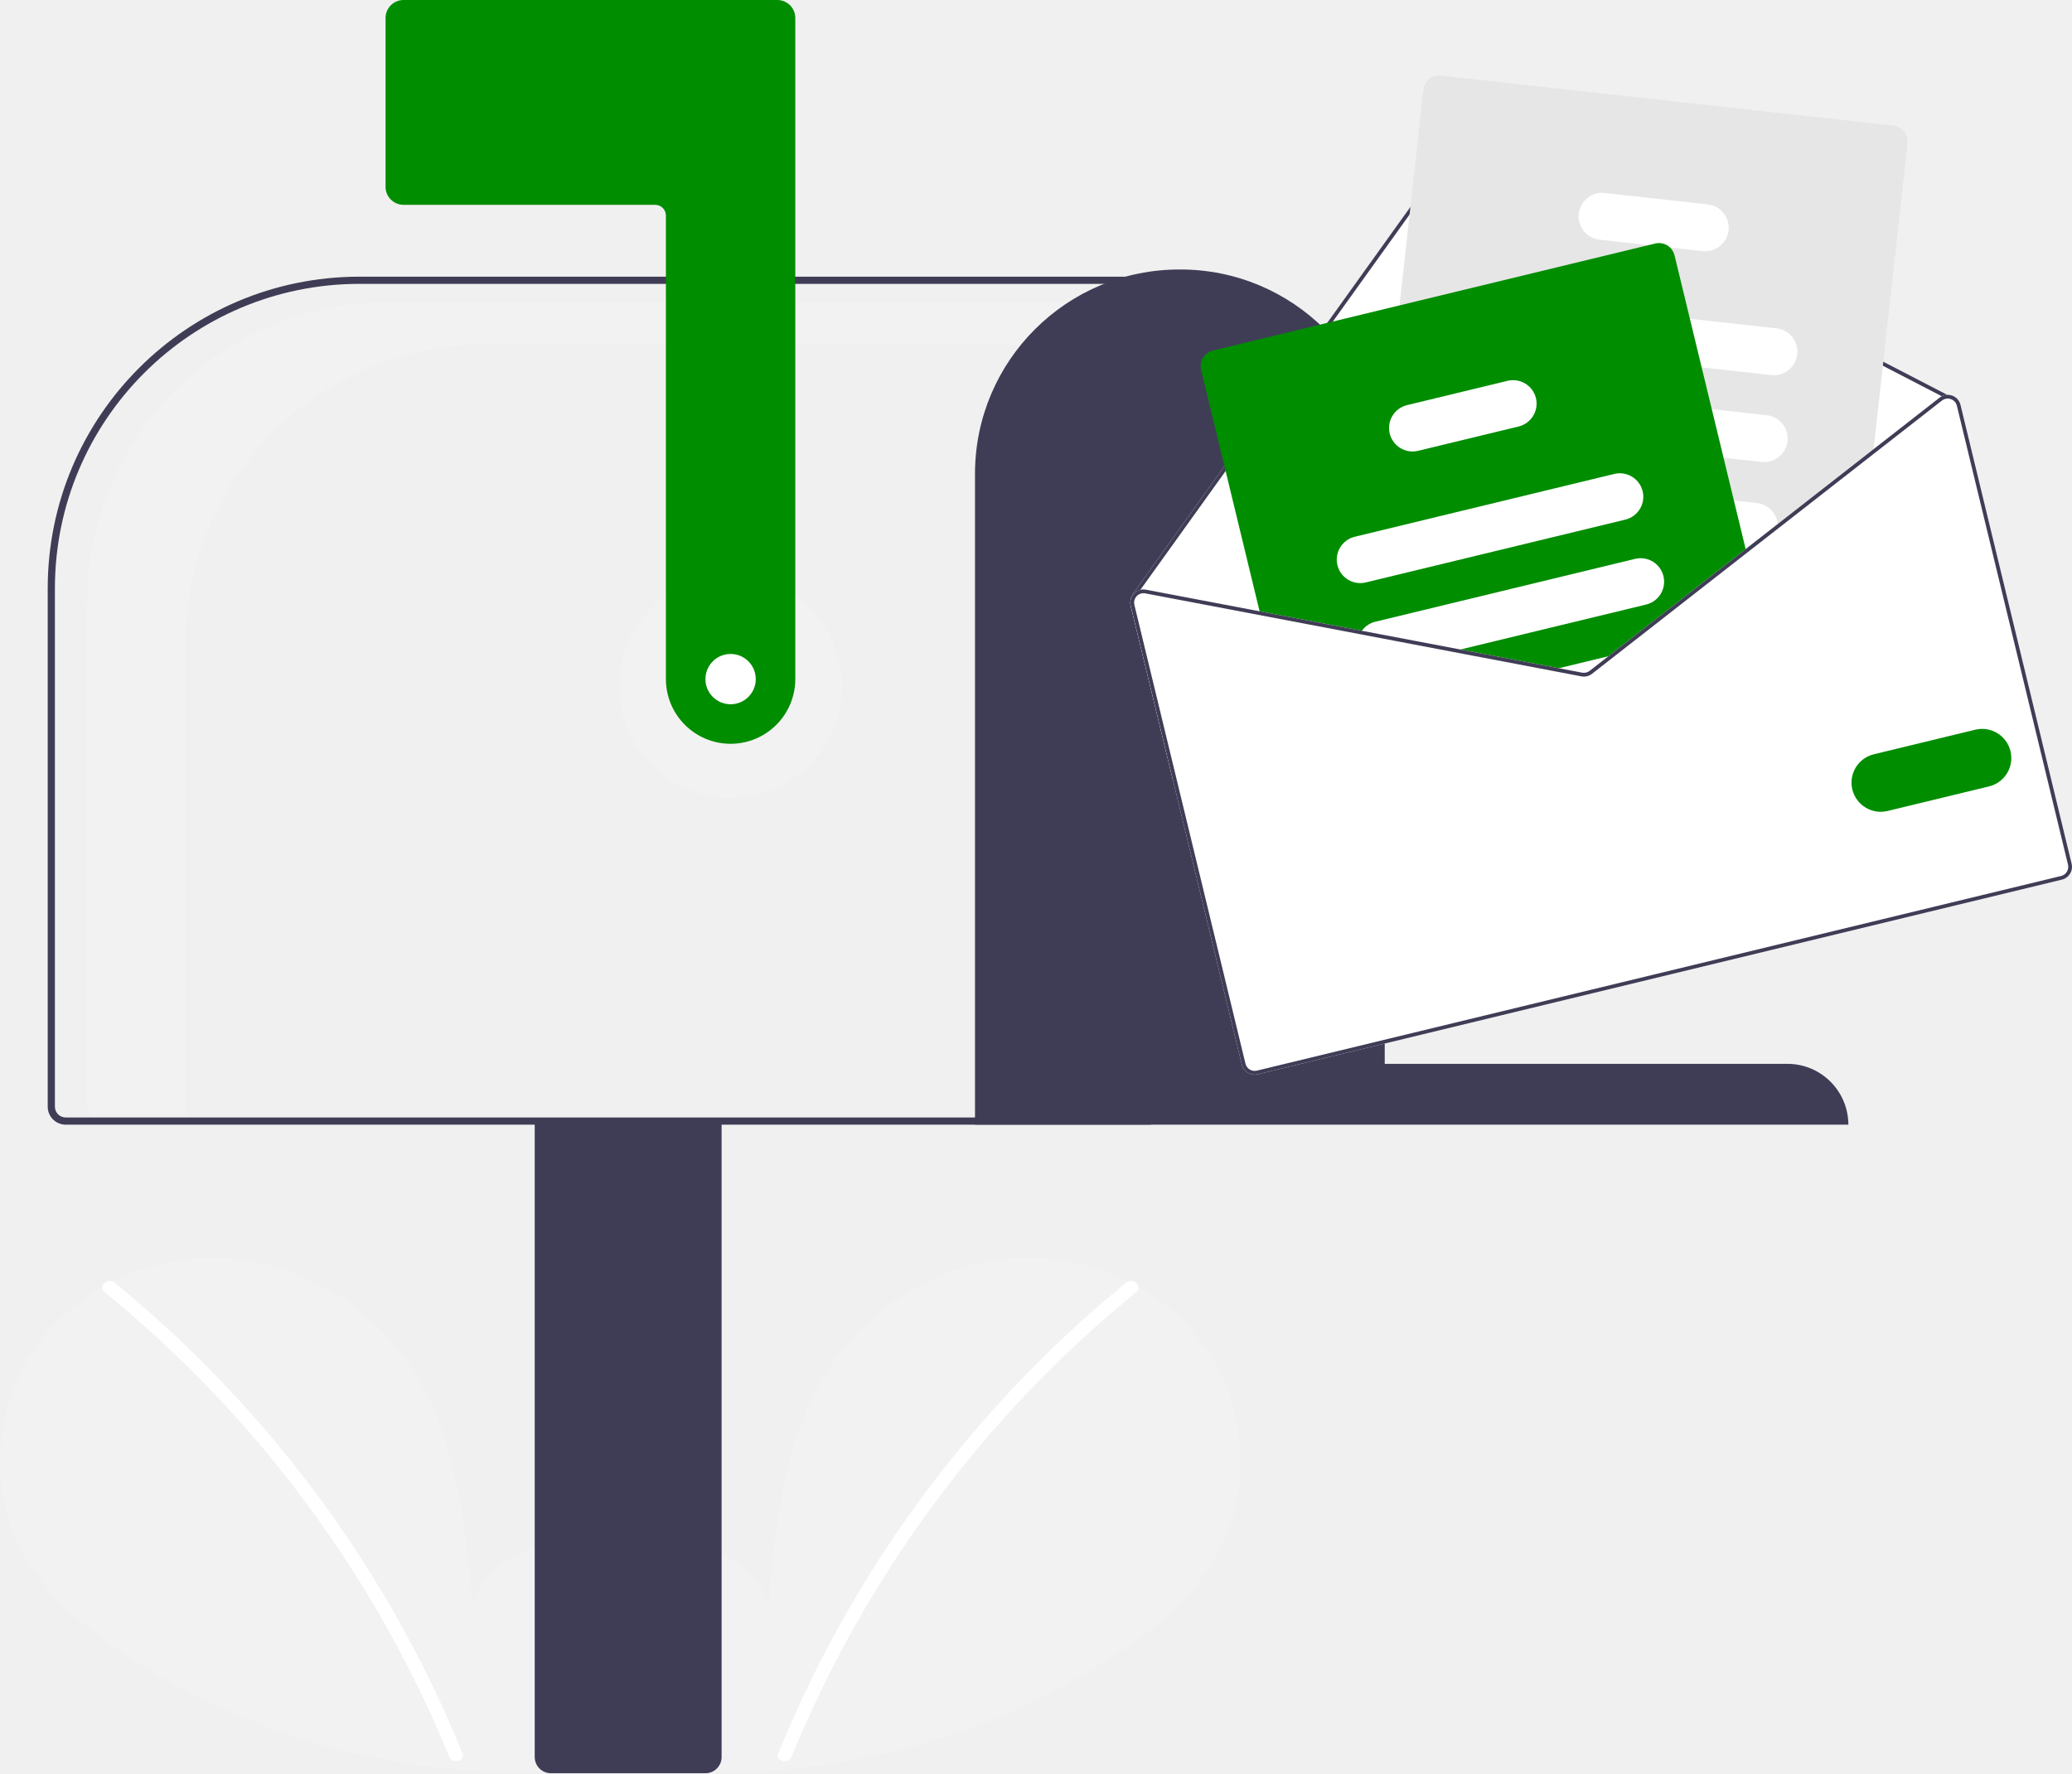
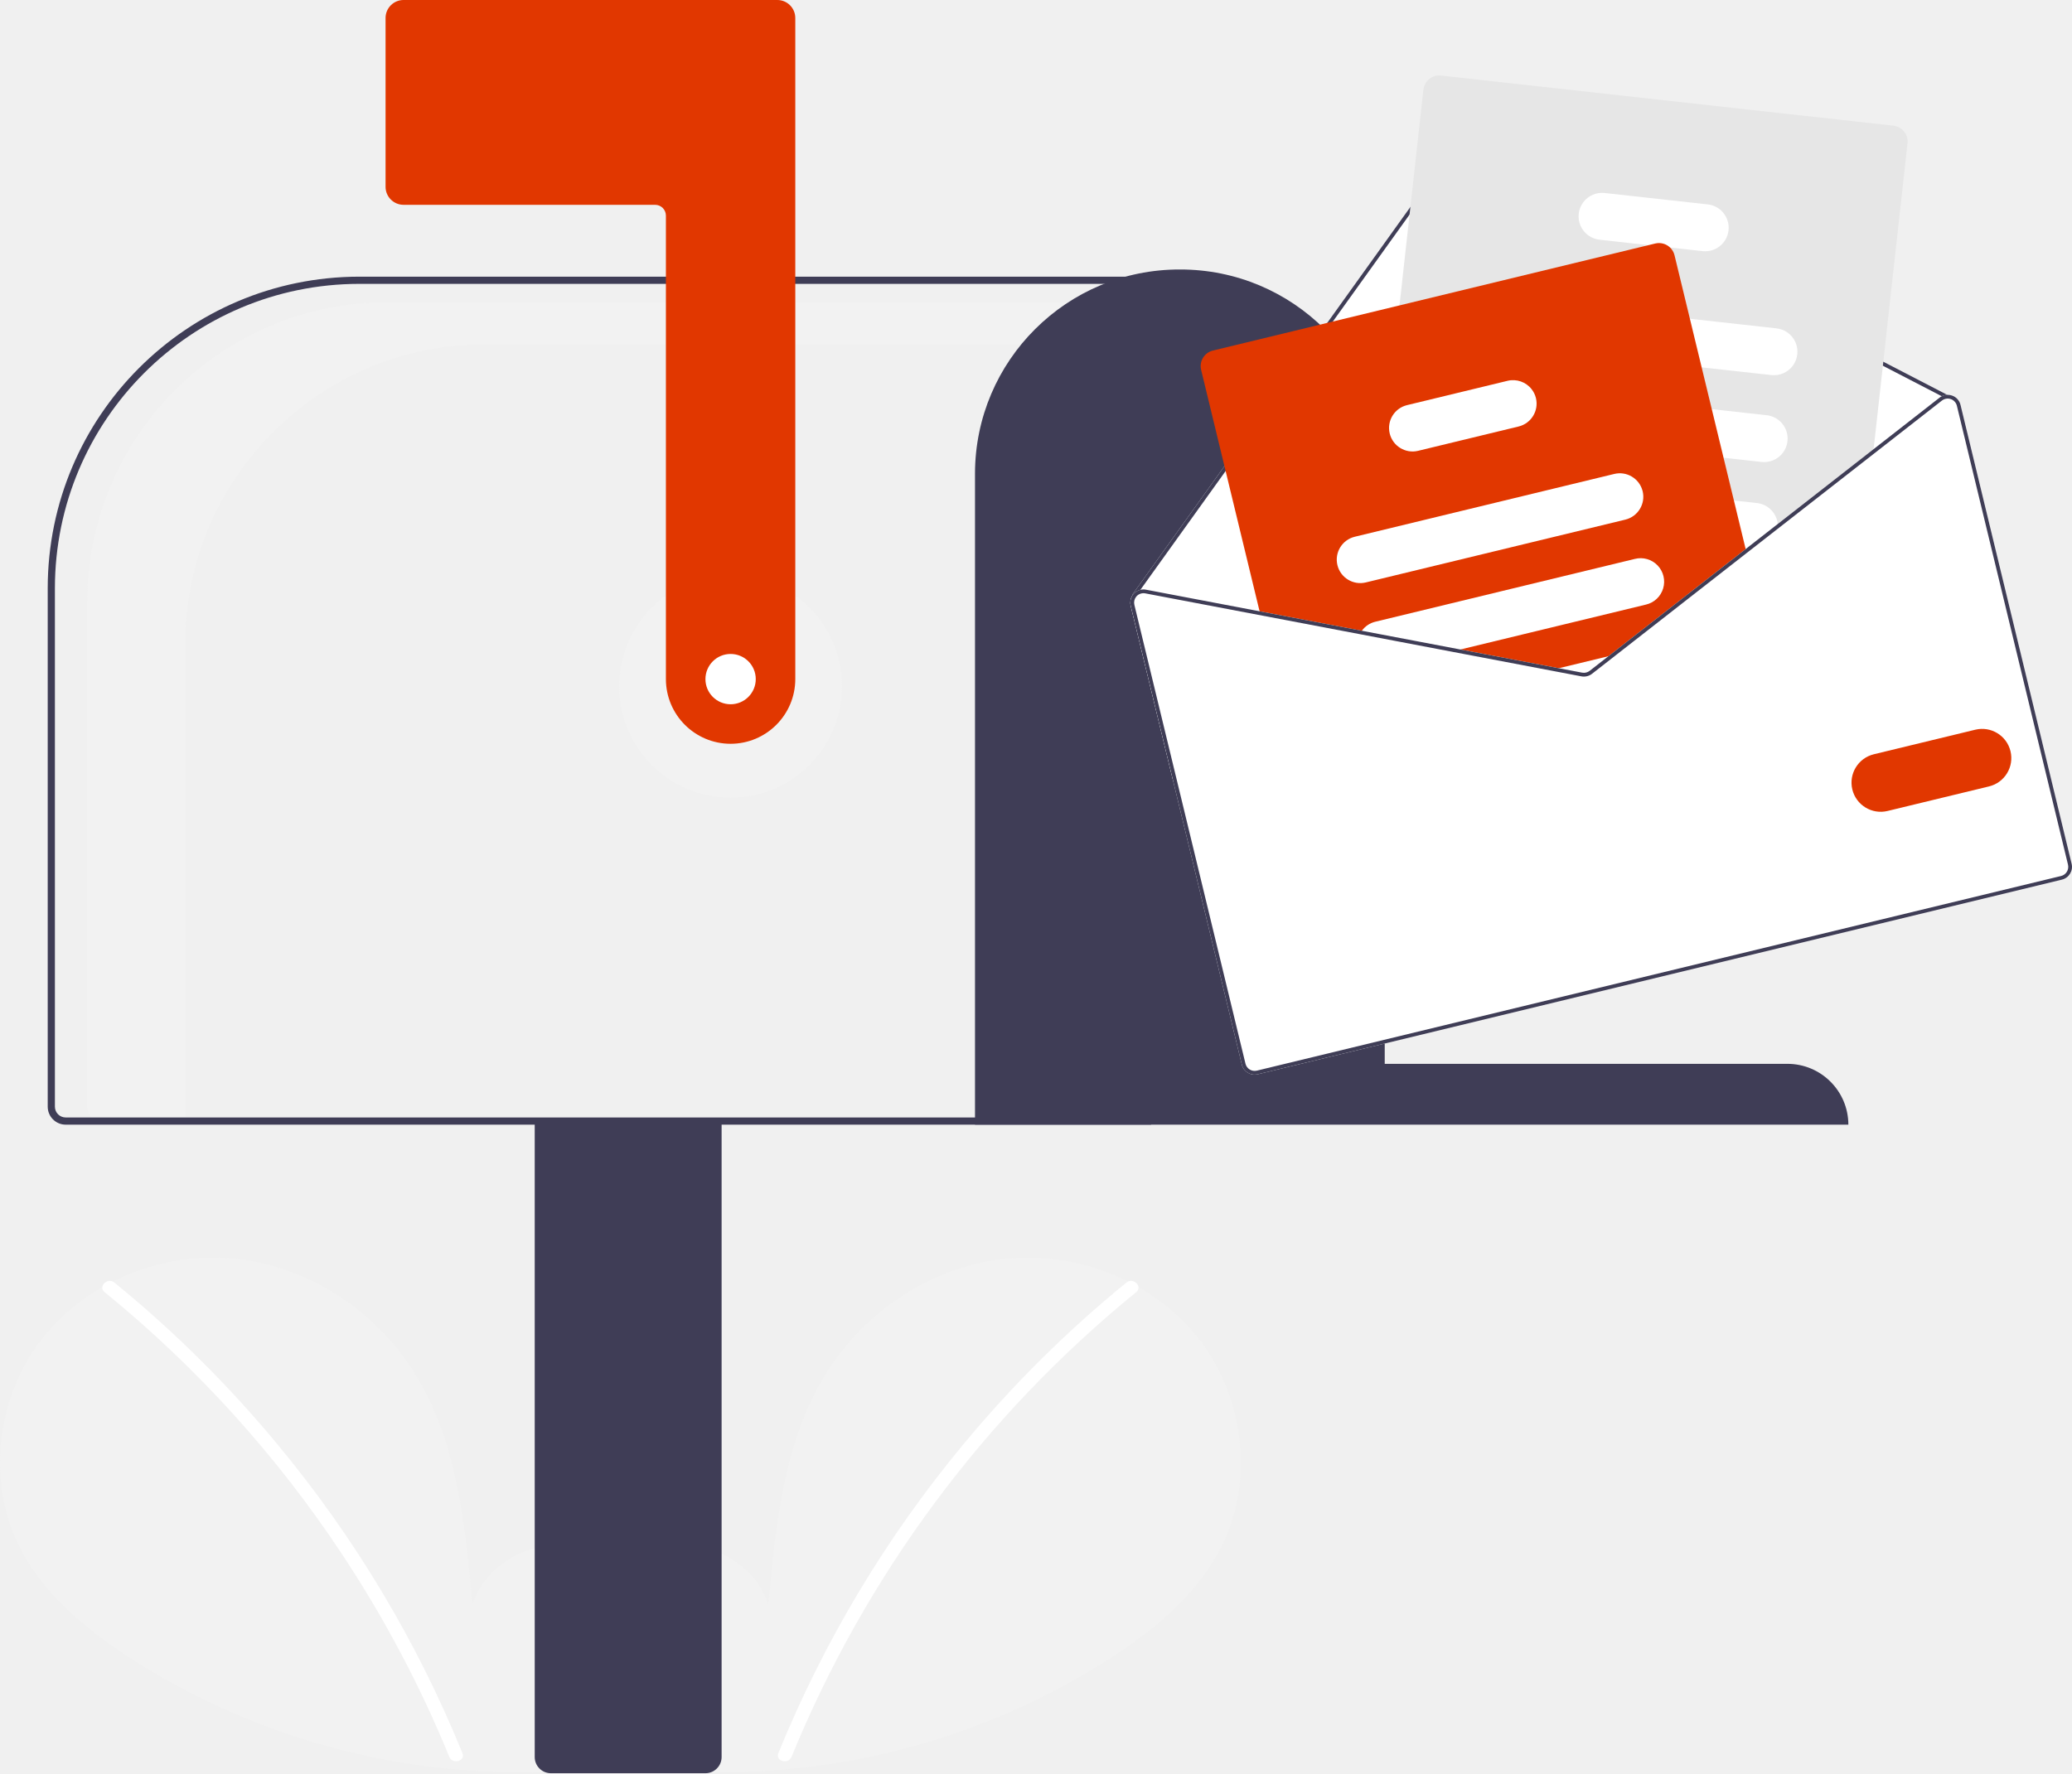
<svg xmlns="http://www.w3.org/2000/svg" data-name="Layer 1" width="576.499" height="493.5" viewBox="0 0 576.499 493.5">
  <path d="M481.172,691.6c9.255-7.82,14.876-20.173,13.402-32.2s-10.605-23.082-22.449-25.636-25.345,4.516-28.943,16.085c-1.98-22.306-4.261-45.547-16.12-64.542-10.738-17.2-29.337-29.507-49.494-31.709s-41.38,6.114-53.951,22.024-15.649,39.039-6.845,57.305c6.486,13.456,18.436,23.47,30.956,31.616a199.786,199.786,0,0,0,136.641,29.893" transform="translate(-311.7504 -203.25)" fill="#f2f2f2" />
  <path d="M343.55,560.174A326.879,326.879,0,0,1,389.104,605.409a327.833,327.833,0,0,1,51.308,85.741c.924,2.264-2.752,3.25-3.666,1.011a324.462,324.462,0,0,0-29.647-56.094,325.7,325.7,0,0,0-66.237-73.205c-1.898-1.546.806-4.221,2.688-2.688Z" transform="translate(-311.7504 -203.25)" fill="#fff" />
  <path d="M487.565,691.6c-9.255-7.82-14.876-20.173-13.402-32.2s10.605-23.082,22.449-25.636,25.345,4.516,28.943,16.085c1.98-22.306,4.261-45.547,16.12-64.542,10.738-17.2,29.337-29.507,49.494-31.709s41.38,6.114,53.951,22.024,15.649,39.039,6.845,57.305c-6.486,13.456-18.436,23.47-30.956,31.616a199.786,199.786,0,0,1-136.641,29.893" transform="translate(-311.7504 -203.25)" fill="#f2f2f2" />
  <path d="M625.187,560.174A326.879,326.879,0,0,0,579.633,605.409a327.833,327.833,0,0,0-51.308,85.741c-.924,2.264,2.752,3.25,3.666,1.011a325.987,325.987,0,0,1,95.884-129.299c1.898-1.546-.806-4.221-2.688-2.688Z" transform="translate(-311.7504 -203.25)" fill="#fff" />
  <circle cx="203.277" cy="191" r="31" fill="#f2f2f2" />
  <path d="M419.446,287.388H633.027V299.073H446.711a83.418,83.418,0,0,0-83.419,83.418V515.25H339.922a3.895,3.895,0,0,1-3.895-3.895V370.806A83.418,83.418,0,0,1,419.446,287.388Z" transform="translate(-311.7504 -203.25)" fill="#f2f2f2" />
  <path d="M460.527,692.25V514.75h52v177.5a4.505,4.505,0,0,1-4.5,4.5h-43A4.505,4.505,0,0,1,460.527,692.25Z" transform="translate(-311.7504 -203.25)" fill="#3f3d56" />
  <path d="M325.027,511.25V366.916A86.764,86.764,0,0,1,411.692,280.25H632.027v236h-302A5.006,5.006,0,0,1,325.027,511.25Zm305-229H411.692a84.761,84.761,0,0,0-84.665,84.666V511.25a3.003,3.003,0,0,0,3,3h300Z" transform="translate(-311.7504 -203.25)" fill="#3f3d56" />
-   <path d="M515.027,410.25a18.02,18.02,0,0,1-18-18v-129a3.003,3.003,0,0,0-3-3h-70a5.006,5.006,0,0,1-5-5v-47a5.006,5.006,0,0,1,5-5h104a5.006,5.006,0,0,1,5,5v184A18.02,18.02,0,0,1,515.027,410.25Z" transform="translate(-311.7504 -203.25)" fill="#008d00" />
+   <path d="M515.027,410.25a18.02,18.02,0,0,1-18-18v-129a3.003,3.003,0,0,0-3-3h-70a5.006,5.006,0,0,1-5-5v-47a5.006,5.006,0,0,1,5-5h104a5.006,5.006,0,0,1,5,5v184A18.02,18.02,0,0,1,515.027,410.25Z" transform="translate(-311.7504 -203.25)" fill="#e13700" />
  <path d="M640.027,278.25h0a56.881,56.881,0,0,1,57,56.761V499.321h112a16.965,16.965,0,0,1,17,16.929h-243V335.011A56.881,56.881,0,0,1,640.027,278.25Z" transform="translate(-311.7504 -203.25)" fill="#3f3d56" />
  <path d="M626.349,371.817l11.803,48.756L869.033,364.682l-11.803-48.756a3.638,3.638,0,0,0-2.358-2.595,3.594,3.594,0,0,0-1.334-.201L720.079,244.028a3.682,3.682,0,0,0-4.656,1.119l-64.32,89.694L626.855,368.664a.514.514,0,0,0-.089.418A3.642,3.642,0,0,0,626.349,371.817Z" transform="translate(-311.7504 -203.25)" fill="#fff" />
  <path d="M626.766,369.082a.49.49,0,0,0,.203.316.559.559,0,0,0,.433.086.536.536,0,0,0,.299-.207l.083-.115,1.263-1.766,22.929-31.964,64.301-89.673a2.62,2.62,0,0,1,3.322-.796l132.425,68.567,1.188.617a1.292,1.292,0,0,0,.147.052,1.615,1.615,0,0,1,.271-.026.514.514,0,0,0,.29-.245.524.524,0,0,0-.219-.709l-.164-.087L720.079,244.028a3.682,3.682,0,0,0-4.656,1.119l-64.32,89.694L626.855,368.664A.514.514,0,0,0,626.766,369.082Z" transform="translate(-311.7504 -203.25)" fill="#3f3d56" />
  <path d="M696.107,374.054l5.139.57,38.143,4.225,25.286,2.799,1.494.166,31.552-24.645,1.209-.944,7.452-5.82,26.514-20.706.159-1.454,9.43-85.114a4.454,4.454,0,0,0-3.929-4.912L712.7,224.278a4.456,4.456,0,0,0-4.912,3.929L701.138,288.244l-3.689,33.286L694.149,351.309l-1.53,13.829-.446,4.006A4.457,4.457,0,0,0,696.107,374.054Z" transform="translate(-311.7504 -203.25)" fill="#e6e6e6" />
  <path d="M730.692,299.448l54.517,6.038,19.334,2.141a6.54,6.54,0,1,0,1.44-13l-24.047-2.663-49.799-5.522a6.543,6.543,0,0,0-1.444,13.006Z" transform="translate(-311.7504 -203.25)" fill="#fff" />
  <path d="M727.588,323.564c.141.025.281.05.425.064l63.285,7.011,10.566,1.173a6.542,6.542,0,0,0,1.439-13.005l-15.278-1.69-50.13-5.555-8.436-.935a6.539,6.539,0,0,0-1.87,12.937Z" transform="translate(-311.7504 -203.25)" fill="#fff" />
  <path d="M720.426,344.948a6.539,6.539,0,0,0,4.88,3.125l25.939,2.873,46.197,5.118.01-.002,1.477.165,7.452-5.82a6.471,6.471,0,0,0,.001-1.33,6.555,6.555,0,0,0-5.787-5.824l-6.417-.713-25.457-2.817-18.317-2.031-23.66-2.622a6.54,6.54,0,0,0-6.319,9.88Z" transform="translate(-311.7504 -203.25)" fill="#fff" />
  <path d="M756.859,269.97l13.564,1.502,5.991.665,9.05,1.002a6.542,6.542,0,0,0,1.439-13.005l-28.599-3.165a6.541,6.541,0,1,0-1.445,13.001Z" transform="translate(-311.7504 -203.25)" fill="#fff" />
-   <path d="M645.944,306.182l16.537,68.314,27.601,5.248,25.532,4.861,27.394,5.212,8.753,1.666a3.673,3.673,0,0,0,2.94-.712l7.022-5.485,4.446-3.472,31.552-24.645-20.062-82.874a4.403,4.403,0,0,0-1.244-2.159,4.449,4.449,0,0,0-4.125-1.117L649.22,300.813A4.45,4.45,0,0,0,645.944,306.182Z" transform="translate(-311.7504 -203.25)" fill="#008d00" />
+   <path d="M645.944,306.182l16.537,68.314,27.601,5.248,25.532,4.861,27.394,5.212,8.753,1.666a3.673,3.673,0,0,0,2.94-.712l7.022-5.485,4.446-3.472,31.552-24.645-20.062-82.874a4.403,4.403,0,0,0-1.244-2.159,4.449,4.449,0,0,0-4.125-1.117L649.22,300.813A4.45,4.45,0,0,0,645.944,306.182Z" transform="translate(-311.7504 -203.25)" fill="#e13700" />
  <path d="M683.864,360.528a6.546,6.546,0,0,0,7.896,4.818l72.214-17.482a6.55,6.55,0,0,0,4.818-7.896,2.1,2.1,0,0,0-.07-.247,6.539,6.539,0,0,0-7.825-4.571l-72.214,17.482A6.546,6.546,0,0,0,683.864,360.528Z" transform="translate(-311.7504 -203.25)" fill="#fff" />
  <path d="M690.082,379.744l25.532,4.861L769.699,371.512a6.541,6.541,0,1,0-3.078-12.714l-72.214,17.482a6.494,6.494,0,0,0-3.747,2.511A6.583,6.583,0,0,0,690.082,379.744Z" transform="translate(-311.7504 -203.25)" fill="#fff" />
  <path d="M743.008,389.817l8.753,1.666a3.673,3.673,0,0,0,2.94-.712l7.022-5.485Z" transform="translate(-311.7504 -203.25)" fill="#fff" />
  <path d="M698.415,323.897a6.546,6.546,0,0,0,7.896,4.818l27.97-6.771a6.55,6.55,0,0,0,4.818-7.896,6.466,6.466,0,0,0-1.205-2.486,6.545,6.545,0,0,0-6.691-2.332l-27.97,6.771a6.541,6.541,0,0,0-4.818,7.896Z" transform="translate(-311.7504 -203.25)" fill="#fff" />
  <path d="M715.612,384.604l27.398,5.214,8.75,1.666a3.689,3.689,0,0,0,2.938-.711l7.027-5.486-2.466.597-5.206,4.061a2.636,2.636,0,0,1-2.099.508l-6.479-1.232-27.398-5.214Zm81.838-28.539.267,1.102,1.215-.945Zm-81.838,28.539,27.398,5.214,8.75,1.666a3.689,3.689,0,0,0,2.938-.711l7.027-5.486-2.466.597-5.206,4.061a2.636,2.636,0,0,1-2.099.508l-6.479-1.232-27.398-5.214Zm0,0,27.398,5.214,8.75,1.666a3.689,3.689,0,0,0,2.938-.711l7.027-5.486-2.466.597-5.206,4.061a2.636,2.636,0,0,1-2.099.508l-6.479-1.232-27.398-5.214Zm-89.263-12.787,30.916,127.71a3.667,3.667,0,0,0,4.422,2.698l223.761-54.168a3.666,3.666,0,0,0,2.698-4.422l-30.916-127.71a3.638,3.638,0,0,0-2.358-2.595,3.594,3.594,0,0,0-1.334-.201,3.458,3.458,0,0,0-1.514.398,3.179,3.179,0,0,0-.607.377l-18.364,14.34-26.67,20.833-8.935,6.979.002.008-.008.002-32.766,25.578-5.417,4.239-5.206,4.061a2.636,2.636,0,0,1-2.099.508l-6.479-1.232-27.398-5.214L690.656,378.792,630.595,367.362a3.59,3.59,0,0,0-1.547.033,3.67,3.67,0,0,0-1.788,1.036,4.111,4.111,0,0,0-.493.651A3.642,3.642,0,0,0,626.349,371.817Zm89.263,12.787,27.398,5.214,8.75,1.666a3.689,3.689,0,0,0,2.938-.711l7.027-5.486-2.466.597-5.206,4.061a2.636,2.636,0,0,1-2.099.508l-6.479-1.232-27.398-5.214Zm0,0,27.398,5.214,8.75,1.666a3.689,3.689,0,0,0,2.938-.711l7.027-5.486-2.466.597-5.206,4.061a2.636,2.636,0,0,1-2.099.508l-6.479-1.232-27.398-5.214Zm0,0,27.398,5.214,8.75,1.666a3.689,3.689,0,0,0,2.938-.711l7.027-5.486-2.466.597-5.206,4.061a2.636,2.636,0,0,1-2.099.508l-6.479-1.232-27.398-5.214Z" transform="translate(-311.7504 -203.25)" fill="#fff" />
  <path d="M715.612,384.604l27.398,5.214,8.75,1.666a3.689,3.689,0,0,0,2.938-.711l7.027-5.486-2.466.597-5.206,4.061a2.636,2.636,0,0,1-2.099.508l-6.479-1.232-27.398-5.214Zm81.838-28.539.267,1.102,1.215-.945Zm-81.838,28.539,27.398,5.214,8.75,1.666a3.689,3.689,0,0,0,2.938-.711l7.027-5.486-2.466.597-5.206,4.061a2.636,2.636,0,0,1-2.099.508l-6.479-1.232-27.398-5.214Zm0,0,27.398,5.214,8.75,1.666a3.689,3.689,0,0,0,2.938-.711l7.027-5.486-2.466.597-5.206,4.061a2.636,2.636,0,0,1-2.099.508l-6.479-1.232-27.398-5.214ZM627.785,369.161l.136.102c.023-.037.062-.071.092-.11a2.643,2.643,0,0,1,2.385-.768l59.686,11.354,25.528,4.865,27.398,5.214,8.75,1.666a3.689,3.689,0,0,0,2.938-.711l7.027-5.486-2.466.597-5.206,4.061a2.636,2.636,0,0,1-2.099.508l-6.479-1.232-27.398-5.214L690.656,378.792,630.595,367.362a3.59,3.59,0,0,0-1.547.033Zm-1.436,2.657,30.916,127.71a3.667,3.667,0,0,0,4.422,2.698l223.761-54.168a3.666,3.666,0,0,0,2.698-4.422l-30.916-127.71a3.638,3.638,0,0,0-2.358-2.595,3.594,3.594,0,0,0-1.334-.201,3.458,3.458,0,0,0-1.514.398,3.179,3.179,0,0,0-.607.377l-18.364,14.34-26.67,20.833-8.935,6.979.002.008-.008.002-32.766,25.578-5.417,4.239-5.206,4.061a2.636,2.636,0,0,1-2.099.508l-6.479-1.232-27.398-5.214L690.656,378.792,630.595,367.362a3.59,3.59,0,0,0-1.547.033,3.67,3.67,0,0,0-1.788,1.036,4.111,4.111,0,0,0-.493.651A3.642,3.642,0,0,0,626.349,371.817Zm1.02-.247a2.598,2.598,0,0,1,.462-2.191.341.341,0,0,1,.091-.117c.023-.037.062-.071.092-.11a2.643,2.643,0,0,1,2.385-.768l59.686,11.354,25.528,4.865,27.398,5.214,8.75,1.666a3.689,3.689,0,0,0,2.938-.711l7.027-5.486,4.444-3.472,31.547-24.648,1.215-.945,7.447-5.817,26.518-20.709,19.171-14.972a2.604,2.604,0,0,1,.987-.477,1.997,1.997,0,0,1,.305-.05,1.615,1.615,0,0,1,.271-.026,2.679,2.679,0,0,1,.901.147,2.625,2.625,0,0,1,1.686,1.853l30.916,127.71a2.62,2.62,0,0,1-1.931,3.165L661.442,501.214a2.618,2.618,0,0,1-3.158-1.933Zm88.244,13.034,27.398,5.214,8.75,1.666a3.689,3.689,0,0,0,2.938-.711l7.027-5.486-2.466.597-5.206,4.061a2.636,2.636,0,0,1-2.099.508l-6.479-1.232-27.398-5.214Zm0,0,27.398,5.214,8.75,1.666a3.689,3.689,0,0,0,2.938-.711l7.027-5.486-2.466.597-5.206,4.061a2.636,2.636,0,0,1-2.099.508l-6.479-1.232-27.398-5.214Zm0,0,27.398,5.214,8.75,1.666a3.689,3.689,0,0,0,2.938-.711l7.027-5.486-2.466.597-5.206,4.061a2.636,2.636,0,0,1-2.099.508l-6.479-1.232-27.398-5.214Z" transform="translate(-311.7504 -203.25)" fill="#3f3d56" />
-   <path d="M827.129,422.967a8.128,8.128,0,0,1,5.981-9.801l28.242-6.837a8.119,8.119,0,0,1,3.821,15.782l-28.242,6.837A8.128,8.128,0,0,1,827.129,422.967Z" transform="translate(-311.7504 -203.25)" fill="#008d00" />
+   <path d="M827.129,422.967a8.128,8.128,0,0,1,5.981-9.801l28.242-6.837a8.119,8.119,0,0,1,3.821,15.782l-28.242,6.837A8.128,8.128,0,0,1,827.129,422.967Z" transform="translate(-311.7504 -203.25)" fill="#e13700" />
  <circle cx="203.277" cy="189" r="7" fill="#fff" />
</svg>
